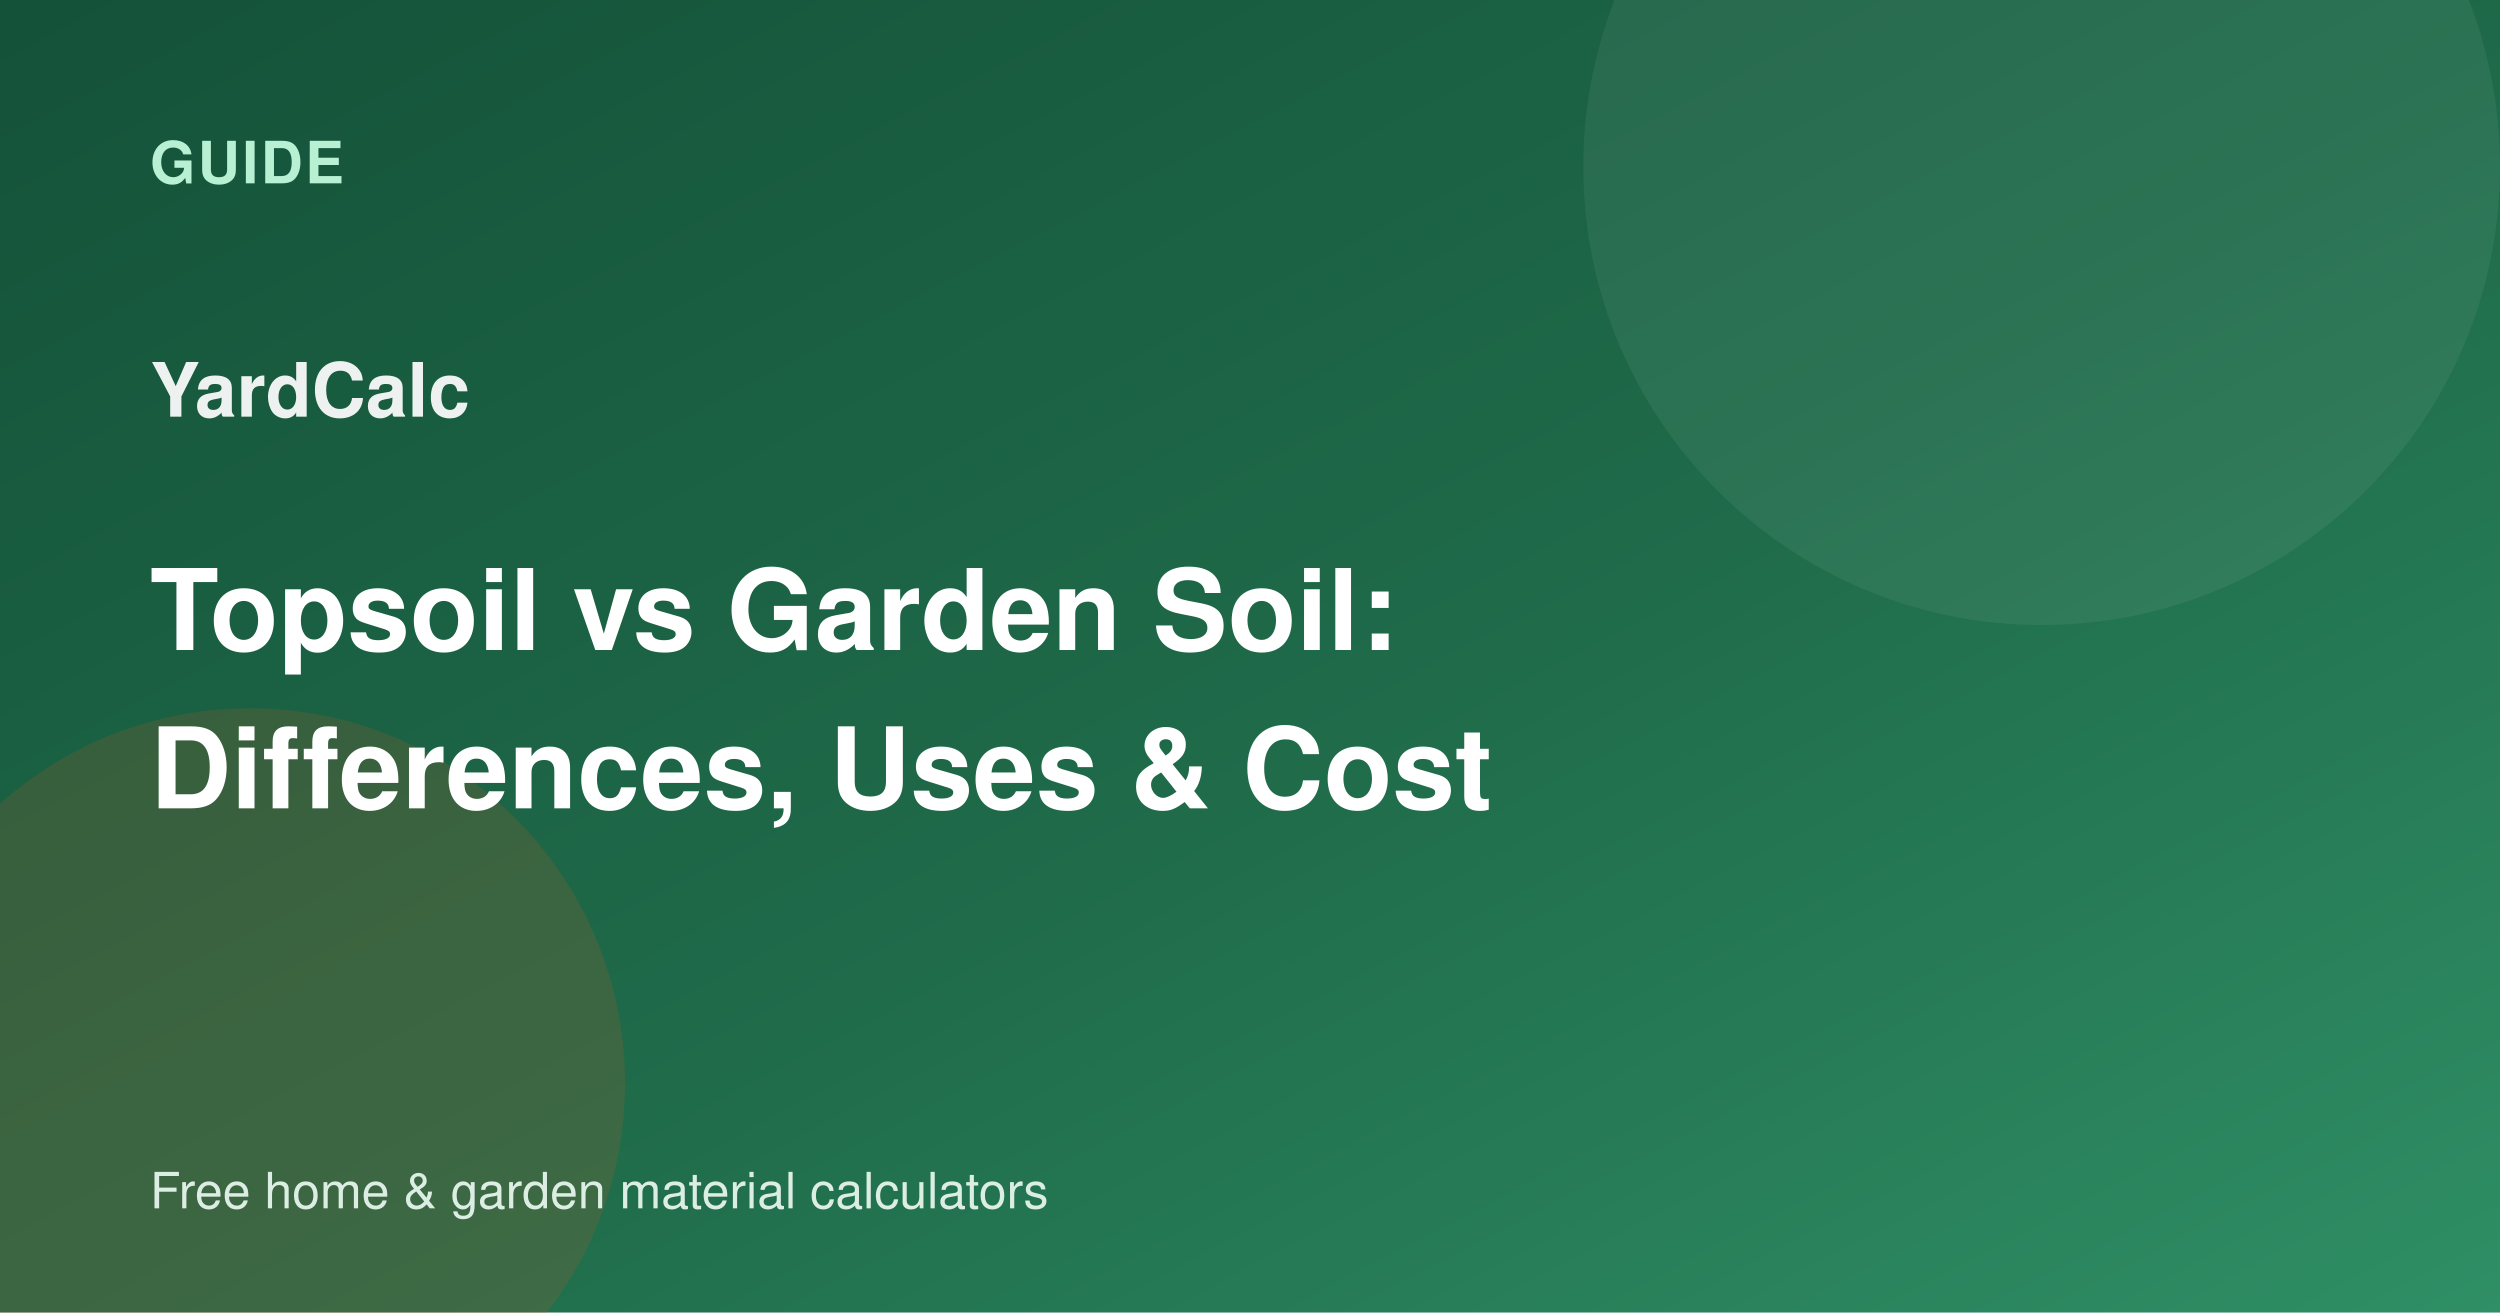
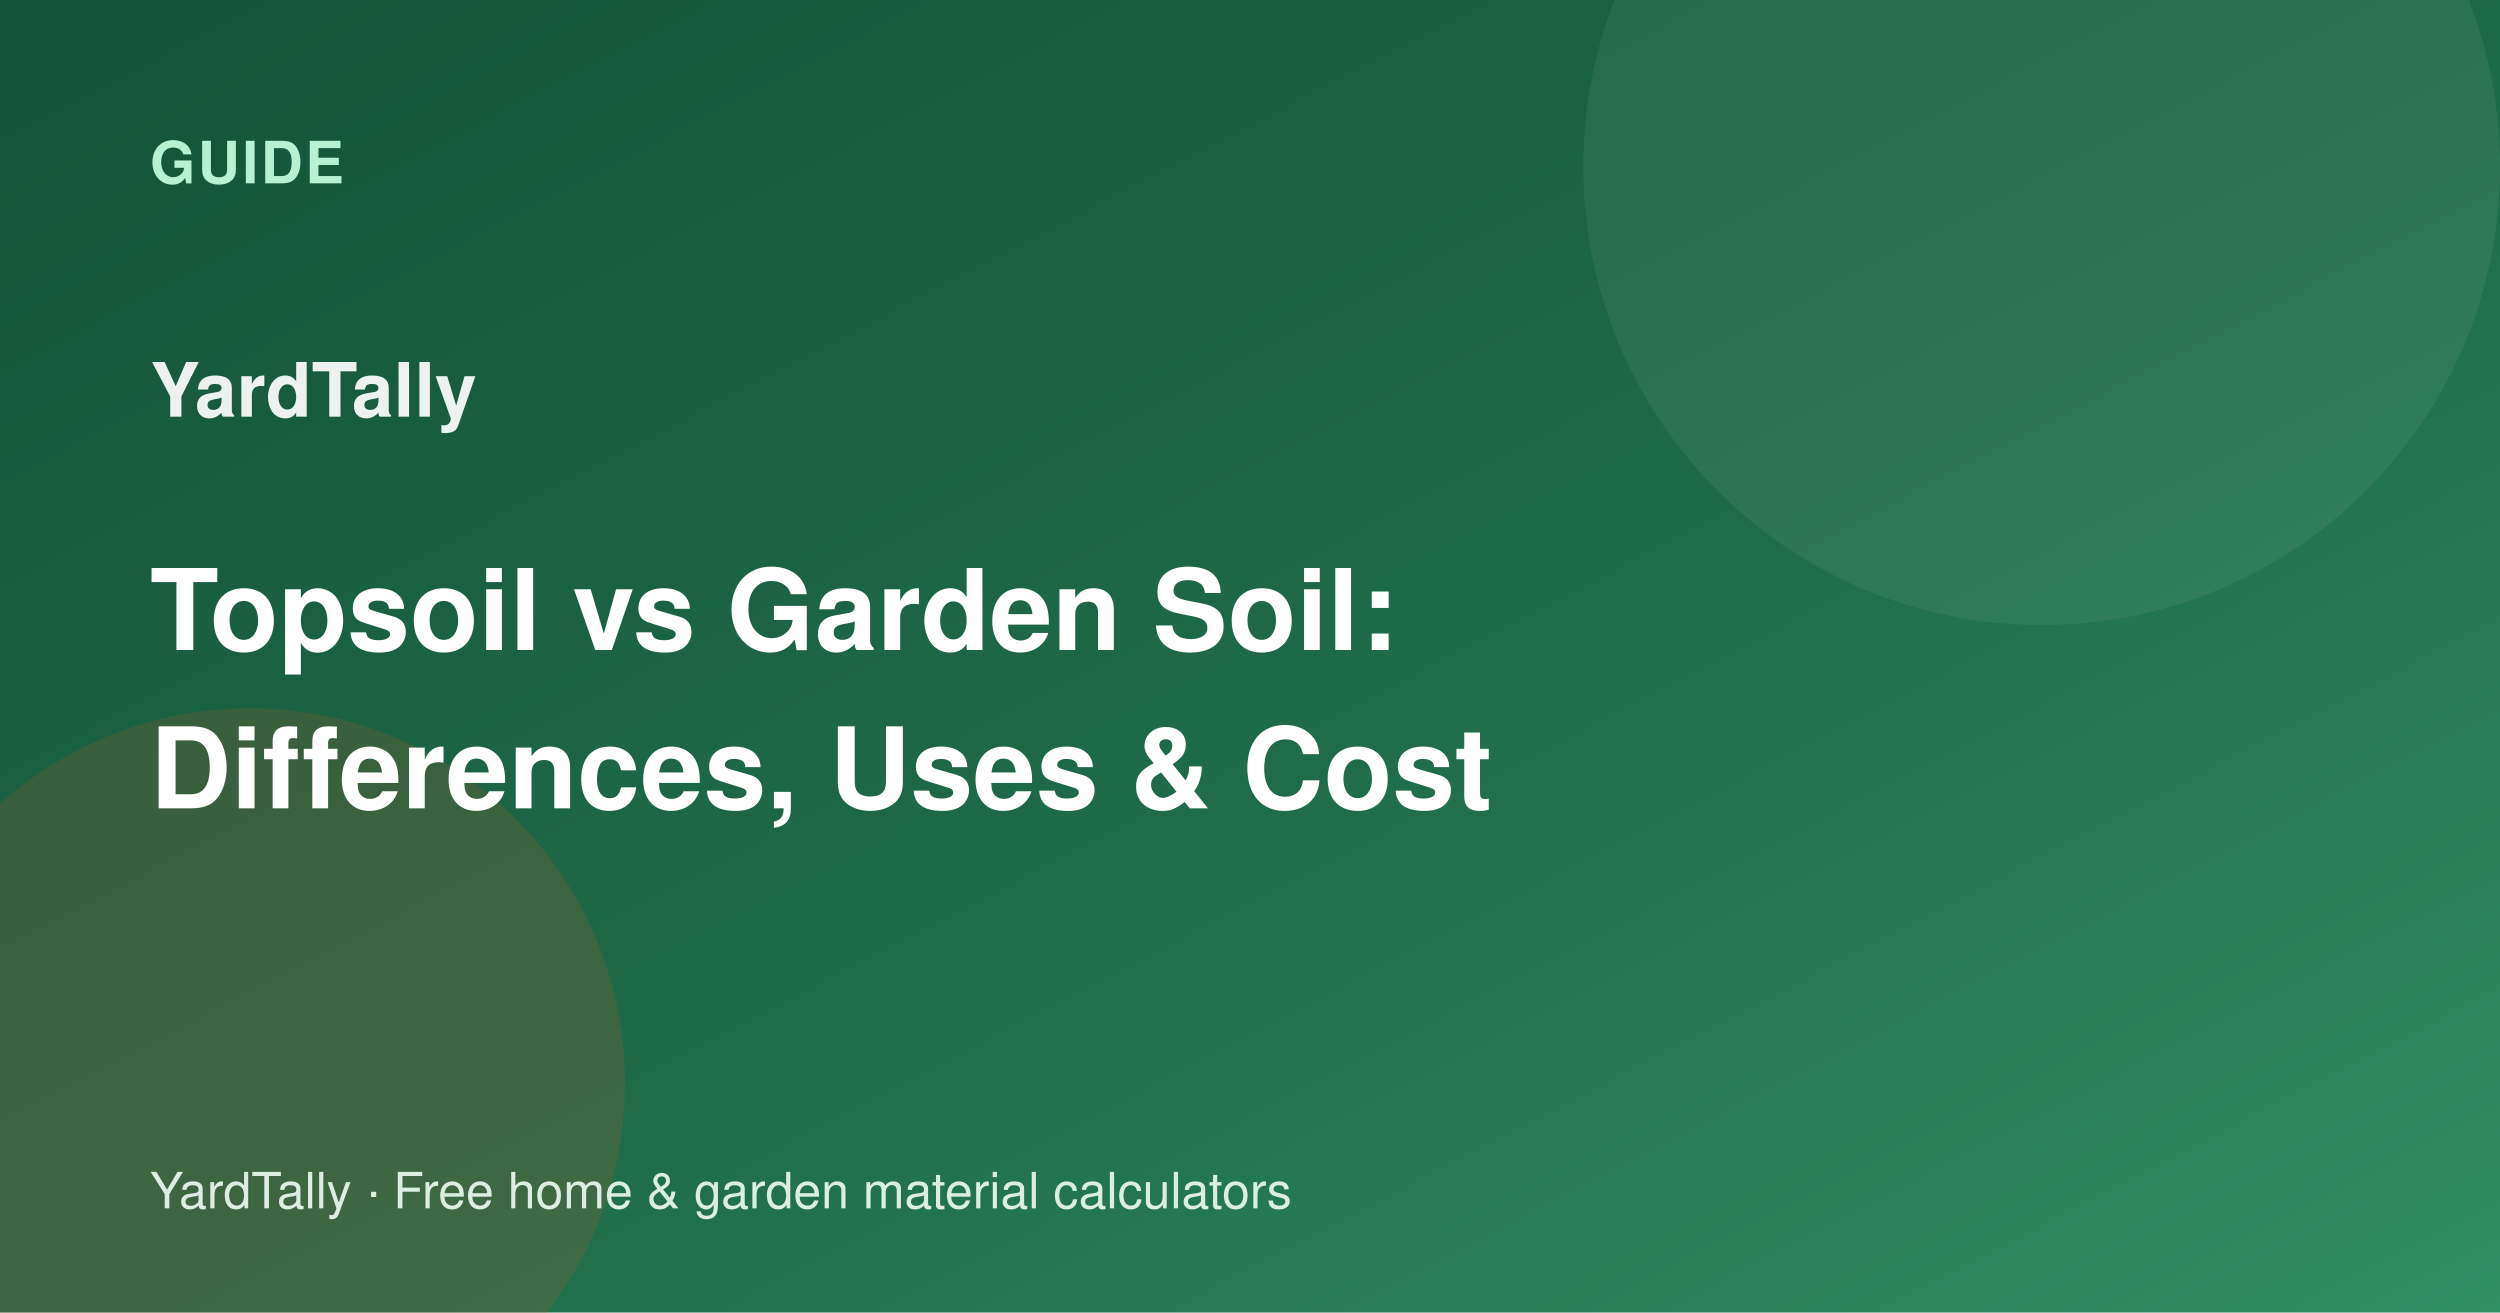
<svg xmlns="http://www.w3.org/2000/svg" width="1200" height="630" viewBox="0 0 1200 630">
  <defs>
    <linearGradient id="bg" x1="0" y1="0" x2="1" y2="1">
      <stop offset="0%" stop-color="#145239" />
      <stop offset="55%" stop-color="#1f6b4a" />
      <stop offset="100%" stop-color="#2f8f65" />
    </linearGradient>
  </defs>
  <rect width="1200" height="630" fill="url(#bg)" />
  <circle cx="980" cy="80" r="220" fill="#ffffff" fill-opacity="0.06" />
  <circle cx="120" cy="520" r="180" fill="#c45c26" fill-opacity="0.18" />
  <text x="72" y="88" font-family="ui-sans-serif, system-ui, Segoe UI, Helvetica, Arial, sans-serif" font-size="28" font-weight="600" fill="#b7f0d2" letter-spacing="0.04em">GUIDE</text>
-   <text x="72" y="200" font-family="ui-sans-serif, system-ui, Segoe UI, Helvetica, Arial, sans-serif" font-size="36" font-weight="700" fill="#ffffff" fill-opacity="0.92">YardCalc</text>
+   <text x="72" y="200" font-family="ui-sans-serif, system-ui, Segoe UI, Helvetica, Arial, sans-serif" font-size="36" font-weight="700" fill="#ffffff" fill-opacity="0.92">YardTally</text>
  <text x="72" y="312" font-family="ui-sans-serif, system-ui, Segoe UI, Helvetica, Arial, sans-serif" font-size="54" font-weight="700" fill="#ffffff">Topsoil vs Garden Soil:</text>
  <text x="72" y="388" font-family="ui-sans-serif, system-ui, Segoe UI, Helvetica, Arial, sans-serif" font-size="54" font-weight="700" fill="#ffffff">Differences, Uses &amp; Cost</text>
-   <text x="72" y="580" font-family="ui-sans-serif, system-ui, Segoe UI, Helvetica, Arial, sans-serif" font-size="24" fill="#dceee4">Free home &amp; garden material calculators</text>
+   <text x="72" y="580" font-family="ui-sans-serif, system-ui, Segoe UI, Helvetica, Arial, sans-serif" font-size="24" fill="#dceee4">YardTally · Free home &amp; garden material calculators</text>
</svg>
